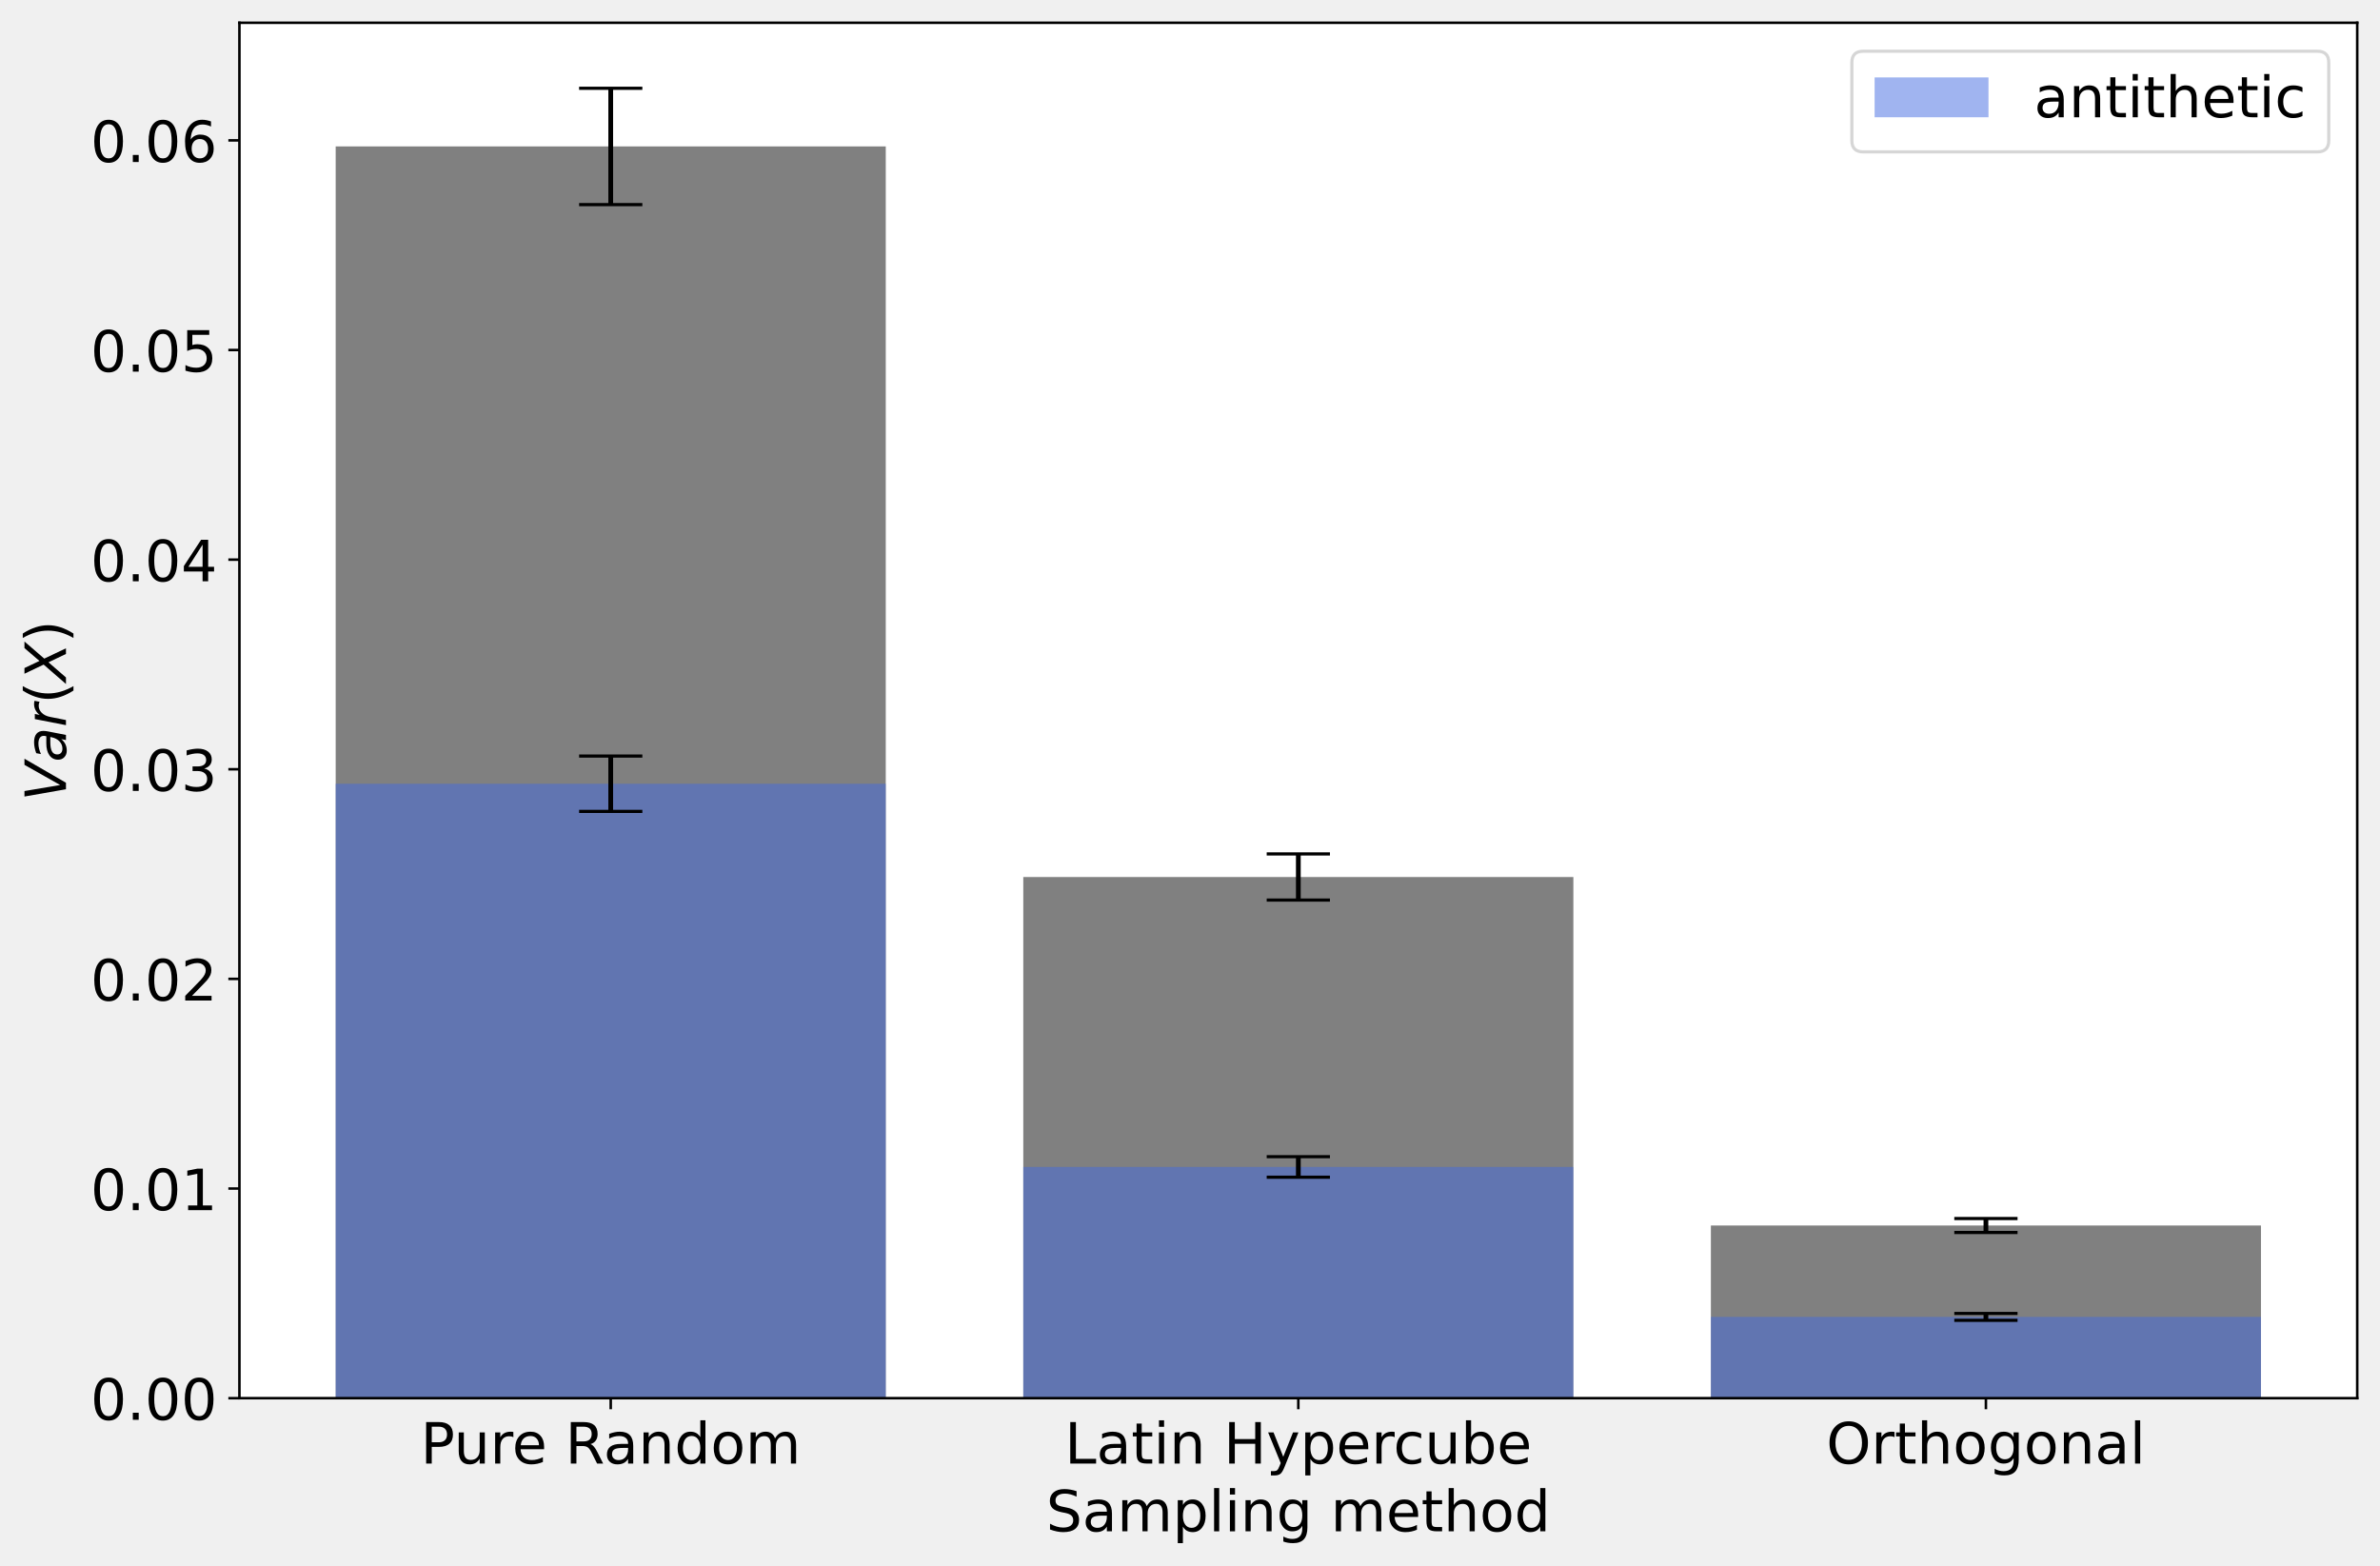
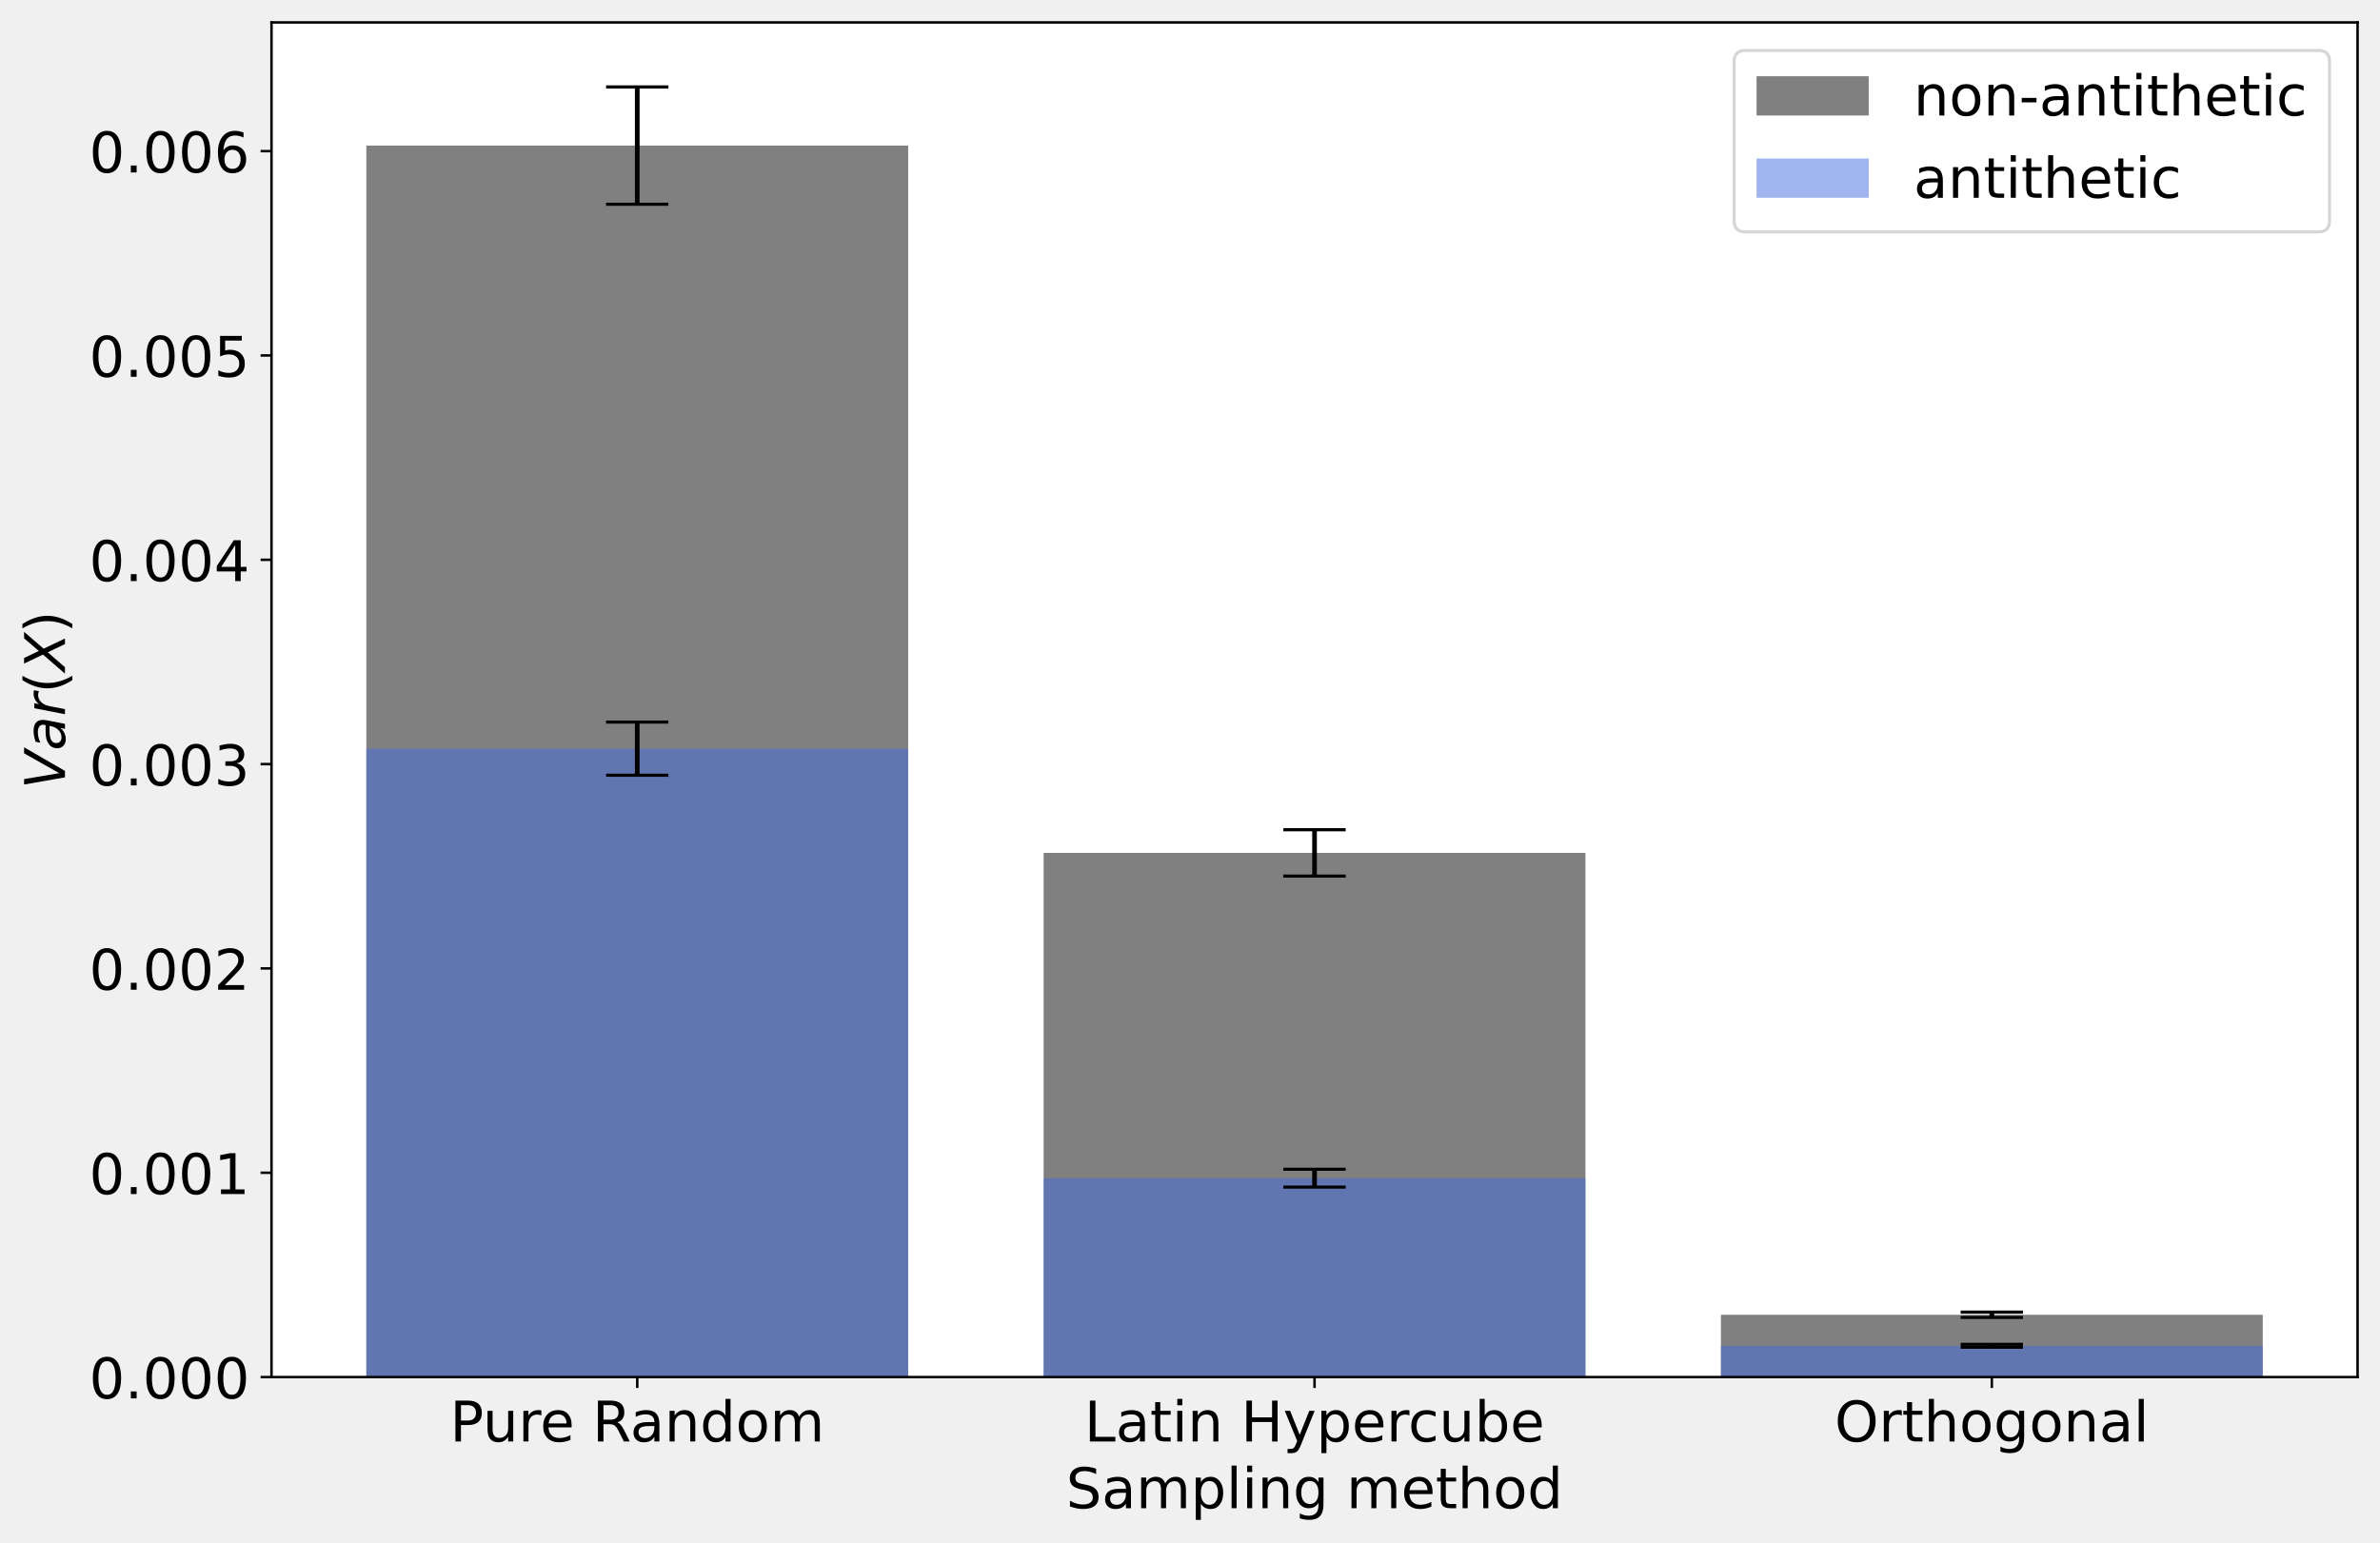
- <svg xmlns="http://www.w3.org/2000/svg" xmlns:xlink="http://www.w3.org/1999/xlink" width="752.499pt" height="495.121pt" viewBox="0 0 752.499 495.121" version="1.1">
+ <svg xmlns="http://www.w3.org/2000/svg" xmlns:xlink="http://www.w3.org/1999/xlink" width="763.951pt" height="495.121pt" viewBox="0 0 763.951 495.121" version="1.1">
  <defs>
    <style type="text/css">*{stroke-linejoin: round; stroke-linecap: butt}</style>
  </defs>
  <g id="figure_1">
    <g id="patch_1">
-       <path d="M 0 495.121  L 752.499 495.121  L 752.499 0  L 0 0  L 0 495.121  z " style="fill: none" />
+       <path d="M 0 495.121  L 763.951 495.121  L 763.951 0  L 0 0  L 0 495.121  z " style="fill: none" />
    </g>
    <g id="axes_1">
      <g id="patch_2">
-         <path d="M 75.699 442.08  L 745.299 442.08  L 745.299 7.2  L 75.699 7.2  z " style="fill: #ffffff" />
+         <path d="M 87.151 442.08  L 756.751 442.08  L 756.751 7.2  L 87.151 7.2  z " style="fill: #ffffff" />
      </g>
      <g id="patch_3">
-         <path d="M 106.135 442.08  L 280.057 442.08  L 280.057 46.303  L 106.135 46.303  z " clip-path="url(#pe4682600a9)" style="fill: #808080" />
+         <path d="M 117.588 442.08  L 291.51 442.08  L 291.51 46.738  L 117.588 46.738  z " clip-path="url(#p524441e012)" style="fill: #808080" />
      </g>
      <g id="patch_4">
-         <path d="M 323.538 442.08  L 497.46 442.08  L 497.46 277.293  L 323.538 277.293  z " clip-path="url(#pe4682600a9)" style="fill: #808080" />
+         <path d="M 334.99 442.08  L 508.912 442.08  L 508.912 273.809  L 334.99 273.809  z " clip-path="url(#p524441e012)" style="fill: #808080" />
      </g>
      <g id="patch_5">
-         <path d="M 540.94 442.08  L 714.862 442.08  L 714.862 387.492  L 540.94 387.492  z " clip-path="url(#pe4682600a9)" style="fill: #808080" />
+         <path d="M 552.393 442.08  L 726.315 442.08  L 726.315 422.079  L 552.393 422.079  z " clip-path="url(#p524441e012)" style="fill: #808080" />
      </g>
      <g id="patch_6">
-         <path d="M 106.135 442.08  L 280.057 442.08  L 280.057 247.809  L 106.135 247.809  z " clip-path="url(#pe4682600a9)" style="fill: #4169e1; opacity: 0.5" />
+         <path d="M 117.588 442.08  L 291.51 442.08  L 291.51 240.337  L 117.588 240.337  z " clip-path="url(#p524441e012)" style="fill: #4169e1; opacity: 0.5" />
      </g>
      <g id="patch_7">
-         <path d="M 323.538 442.08  L 497.46 442.08  L 497.46 368.972  L 323.538 368.972  z " clip-path="url(#pe4682600a9)" style="fill: #4169e1; opacity: 0.5" />
+         <path d="M 334.99 442.08  L 508.912 442.08  L 508.912 378.228  L 334.99 378.228  z " clip-path="url(#p524441e012)" style="fill: #4169e1; opacity: 0.5" />
      </g>
      <g id="patch_8">
-         <path d="M 540.94 442.08  L 714.862 442.08  L 714.862 416.377  L 540.94 416.377  z " clip-path="url(#pe4682600a9)" style="fill: #4169e1; opacity: 0.5" />
+         <path d="M 552.393 442.08  L 726.315 442.08  L 726.315 432.04  L 552.393 432.04  z " clip-path="url(#p524441e012)" style="fill: #4169e1; opacity: 0.5" />
      </g>
      <g id="matplotlib.axis_1">
        <g id="xtick_1">
          <g id="line2d_1">
            <defs>
-               <path id="m01c1500cde" d="M 0 0  L 0 3.5  " style="stroke: #000000; stroke-width: 0.8" />
+               <path id="mc94ff3da22" d="M 0 0  L 0 3.5  " style="stroke: #000000; stroke-width: 0.8" />
            </defs>
            <g>
-               <use xlink:href="#m01c1500cde" x="193.096" y="442.08" style="stroke: #000000; stroke-width: 0.8" />
+               <use xlink:href="#mc94ff3da22" x="204.549" y="442.08" style="stroke: #000000; stroke-width: 0.8" />
            </g>
          </g>
          <g id="text_1">
-             <g transform="translate(132.9705 462.7572)scale(0.18 -0.18)">
+             <g transform="translate(144.423 462.7572)scale(0.18 -0.18)">
              <defs>
                <path id="DejaVuSans-50" d="M 1259 4147  L 1259 2394  L 2053 2394  Q 2494 2394 2734 2622  Q 2975 2850 2975 3272  Q 2975 3691 2734 3919  Q 2494 4147 2053 4147  L 1259 4147  z M 628 4666  L 2053 4666  Q 2838 4666 3239 4311  Q 3641 3956 3641 3272  Q 3641 2581 3239 2228  Q 2838 1875 2053 1875  L 1259 1875  L 1259 0  L 628 0  L 628 4666  z " transform="scale(0.015625)" />
                <path id="DejaVuSans-75" d="M 544 1381  L 544 3500  L 1119 3500  L 1119 1403  Q 1119 906 1312 657  Q 1506 409 1894 409  Q 2359 409 2629 706  Q 2900 1003 2900 1516  L 2900 3500  L 3475 3500  L 3475 0  L 2900 0  L 2900 538  Q 2691 219 2414 64  Q 2138 -91 1772 -91  Q 1169 -91 856 284  Q 544 659 544 1381  z M 1991 3584  L 1991 3584  z " transform="scale(0.015625)" />
                <path id="DejaVuSans-72" d="M 2631 2963  Q 2534 3019 2420 3045  Q 2306 3072 2169 3072  Q 1681 3072 1420 2755  Q 1159 2438 1159 1844  L 1159 0  L 581 0  L 581 3500  L 1159 3500  L 1159 2956  Q 1341 3275 1631 3429  Q 1922 3584 2338 3584  Q 2397 3584 2469 3576  Q 2541 3569 2628 3553  L 2631 2963  z " transform="scale(0.015625)" />
                <path id="DejaVuSans-65" d="M 3597 1894  L 3597 1613  L 953 1613  Q 991 1019 1311 708  Q 1631 397 2203 397  Q 2534 397 2845 478  Q 3156 559 3463 722  L 3463 178  Q 3153 47 2828 -22  Q 2503 -91 2169 -91  Q 1331 -91 842 396  Q 353 884 353 1716  Q 353 2575 817 3079  Q 1281 3584 2069 3584  Q 2775 3584 3186 3129  Q 3597 2675 3597 1894  z M 3022 2063  Q 3016 2534 2758 2815  Q 2500 3097 2075 3097  Q 1594 3097 1305 2825  Q 1016 2553 972 2059  L 3022 2063  z " transform="scale(0.015625)" />
                <path id="DejaVuSans-20" transform="scale(0.015625)" />
                <path id="DejaVuSans-52" d="M 2841 2188  Q 3044 2119 3236 1894  Q 3428 1669 3622 1275  L 4263 0  L 3584 0  L 2988 1197  Q 2756 1666 2539 1819  Q 2322 1972 1947 1972  L 1259 1972  L 1259 0  L 628 0  L 628 4666  L 2053 4666  Q 2853 4666 3247 4331  Q 3641 3997 3641 3322  Q 3641 2881 3436 2590  Q 3231 2300 2841 2188  z M 1259 4147  L 1259 2491  L 2053 2491  Q 2509 2491 2742 2702  Q 2975 2913 2975 3322  Q 2975 3731 2742 3939  Q 2509 4147 2053 4147  L 1259 4147  z " transform="scale(0.015625)" />
                <path id="DejaVuSans-61" d="M 2194 1759  Q 1497 1759 1228 1600  Q 959 1441 959 1056  Q 959 750 1161 570  Q 1363 391 1709 391  Q 2188 391 2477 730  Q 2766 1069 2766 1631  L 2766 1759  L 2194 1759  z M 3341 1997  L 3341 0  L 2766 0  L 2766 531  Q 2569 213 2275 61  Q 1981 -91 1556 -91  Q 1019 -91 701 211  Q 384 513 384 1019  Q 384 1609 779 1909  Q 1175 2209 1959 2209  L 2766 2209  L 2766 2266  Q 2766 2663 2505 2880  Q 2244 3097 1772 3097  Q 1472 3097 1187 3025  Q 903 2953 641 2809  L 641 3341  Q 956 3463 1253 3523  Q 1550 3584 1831 3584  Q 2591 3584 2966 3190  Q 3341 2797 3341 1997  z " transform="scale(0.015625)" />
                <path id="DejaVuSans-6e" d="M 3513 2113  L 3513 0  L 2938 0  L 2938 2094  Q 2938 2591 2744 2837  Q 2550 3084 2163 3084  Q 1697 3084 1428 2787  Q 1159 2491 1159 1978  L 1159 0  L 581 0  L 581 3500  L 1159 3500  L 1159 2956  Q 1366 3272 1645 3428  Q 1925 3584 2291 3584  Q 2894 3584 3203 3211  Q 3513 2838 3513 2113  z " transform="scale(0.015625)" />
                <path id="DejaVuSans-64" d="M 2906 2969  L 2906 4863  L 3481 4863  L 3481 0  L 2906 0  L 2906 525  Q 2725 213 2448 61  Q 2172 -91 1784 -91  Q 1150 -91 751 415  Q 353 922 353 1747  Q 353 2572 751 3078  Q 1150 3584 1784 3584  Q 2172 3584 2448 3432  Q 2725 3281 2906 2969  z M 947 1747  Q 947 1113 1208 752  Q 1469 391 1925 391  Q 2381 391 2643 752  Q 2906 1113 2906 1747  Q 2906 2381 2643 2742  Q 2381 3103 1925 3103  Q 1469 3103 1208 2742  Q 947 2381 947 1747  z " transform="scale(0.015625)" />
                <path id="DejaVuSans-6f" d="M 1959 3097  Q 1497 3097 1228 2736  Q 959 2375 959 1747  Q 959 1119 1226 758  Q 1494 397 1959 397  Q 2419 397 2687 759  Q 2956 1122 2956 1747  Q 2956 2369 2687 2733  Q 2419 3097 1959 3097  z M 1959 3584  Q 2709 3584 3137 3096  Q 3566 2609 3566 1747  Q 3566 888 3137 398  Q 2709 -91 1959 -91  Q 1206 -91 779 398  Q 353 888 353 1747  Q 353 2609 779 3096  Q 1206 3584 1959 3584  z " transform="scale(0.015625)" />
                <path id="DejaVuSans-6d" d="M 3328 2828  Q 3544 3216 3844 3400  Q 4144 3584 4550 3584  Q 5097 3584 5394 3201  Q 5691 2819 5691 2113  L 5691 0  L 5113 0  L 5113 2094  Q 5113 2597 4934 2840  Q 4756 3084 4391 3084  Q 3944 3084 3684 2787  Q 3425 2491 3425 1978  L 3425 0  L 2847 0  L 2847 2094  Q 2847 2600 2669 2842  Q 2491 3084 2119 3084  Q 1678 3084 1418 2786  Q 1159 2488 1159 1978  L 1159 0  L 581 0  L 581 3500  L 1159 3500  L 1159 2956  Q 1356 3278 1631 3431  Q 1906 3584 2284 3584  Q 2666 3584 2933 3390  Q 3200 3197 3328 2828  z " transform="scale(0.015625)" />
              </defs>
              <use xlink:href="#DejaVuSans-50" />
              <use xlink:href="#DejaVuSans-75" x="58.553" />
              <use xlink:href="#DejaVuSans-72" x="121.932" />
              <use xlink:href="#DejaVuSans-65" x="160.795" />
              <use xlink:href="#DejaVuSans-20" x="222.318" />
              <use xlink:href="#DejaVuSans-52" x="254.105" />
              <use xlink:href="#DejaVuSans-61" x="321.338" />
              <use xlink:href="#DejaVuSans-6e" x="382.617" />
              <use xlink:href="#DejaVuSans-64" x="445.996" />
              <use xlink:href="#DejaVuSans-6f" x="509.473" />
              <use xlink:href="#DejaVuSans-6d" x="570.654" />
            </g>
          </g>
        </g>
        <g id="xtick_2">
          <g id="line2d_2">
            <g>
-               <use xlink:href="#m01c1500cde" x="410.499" y="442.08" style="stroke: #000000; stroke-width: 0.8" />
+               <use xlink:href="#mc94ff3da22" x="421.951" y="442.08" style="stroke: #000000; stroke-width: 0.8" />
            </g>
          </g>
          <g id="text_2">
-             <g transform="translate(336.6284 462.7572)scale(0.18 -0.18)">
+             <g transform="translate(348.0809 462.7572)scale(0.18 -0.18)">
              <defs>
                <path id="DejaVuSans-4c" d="M 628 4666  L 1259 4666  L 1259 531  L 3531 531  L 3531 0  L 628 0  L 628 4666  z " transform="scale(0.015625)" />
                <path id="DejaVuSans-74" d="M 1172 4494  L 1172 3500  L 2356 3500  L 2356 3053  L 1172 3053  L 1172 1153  Q 1172 725 1289 603  Q 1406 481 1766 481  L 2356 481  L 2356 0  L 1766 0  Q 1100 0 847 248  Q 594 497 594 1153  L 594 3053  L 172 3053  L 172 3500  L 594 3500  L 594 4494  L 1172 4494  z " transform="scale(0.015625)" />
                <path id="DejaVuSans-69" d="M 603 3500  L 1178 3500  L 1178 0  L 603 0  L 603 3500  z M 603 4863  L 1178 4863  L 1178 4134  L 603 4134  L 603 4863  z " transform="scale(0.015625)" />
                <path id="DejaVuSans-48" d="M 628 4666  L 1259 4666  L 1259 2753  L 3553 2753  L 3553 4666  L 4184 4666  L 4184 0  L 3553 0  L 3553 2222  L 1259 2222  L 1259 0  L 628 0  L 628 4666  z " transform="scale(0.015625)" />
                <path id="DejaVuSans-79" d="M 2059 -325  Q 1816 -950 1584 -1140  Q 1353 -1331 966 -1331  L 506 -1331  L 506 -850  L 844 -850  Q 1081 -850 1212 -737  Q 1344 -625 1503 -206  L 1606 56  L 191 3500  L 800 3500  L 1894 763  L 2988 3500  L 3597 3500  L 2059 -325  z " transform="scale(0.015625)" />
                <path id="DejaVuSans-70" d="M 1159 525  L 1159 -1331  L 581 -1331  L 581 3500  L 1159 3500  L 1159 2969  Q 1341 3281 1617 3432  Q 1894 3584 2278 3584  Q 2916 3584 3314 3078  Q 3713 2572 3713 1747  Q 3713 922 3314 415  Q 2916 -91 2278 -91  Q 1894 -91 1617 61  Q 1341 213 1159 525  z M 3116 1747  Q 3116 2381 2855 2742  Q 2594 3103 2138 3103  Q 1681 3103 1420 2742  Q 1159 2381 1159 1747  Q 1159 1113 1420 752  Q 1681 391 2138 391  Q 2594 391 2855 752  Q 3116 1113 3116 1747  z " transform="scale(0.015625)" />
                <path id="DejaVuSans-63" d="M 3122 3366  L 3122 2828  Q 2878 2963 2633 3030  Q 2388 3097 2138 3097  Q 1578 3097 1268 2742  Q 959 2388 959 1747  Q 959 1106 1268 751  Q 1578 397 2138 397  Q 2388 397 2633 464  Q 2878 531 3122 666  L 3122 134  Q 2881 22 2623 -34  Q 2366 -91 2075 -91  Q 1284 -91 818 406  Q 353 903 353 1747  Q 353 2603 823 3093  Q 1294 3584 2113 3584  Q 2378 3584 2631 3529  Q 2884 3475 3122 3366  z " transform="scale(0.015625)" />
                <path id="DejaVuSans-62" d="M 3116 1747  Q 3116 2381 2855 2742  Q 2594 3103 2138 3103  Q 1681 3103 1420 2742  Q 1159 2381 1159 1747  Q 1159 1113 1420 752  Q 1681 391 2138 391  Q 2594 391 2855 752  Q 3116 1113 3116 1747  z M 1159 2969  Q 1341 3281 1617 3432  Q 1894 3584 2278 3584  Q 2916 3584 3314 3078  Q 3713 2572 3713 1747  Q 3713 922 3314 415  Q 2916 -91 2278 -91  Q 1894 -91 1617 61  Q 1341 213 1159 525  L 1159 0  L 581 0  L 581 4863  L 1159 4863  L 1159 2969  z " transform="scale(0.015625)" />
              </defs>
              <use xlink:href="#DejaVuSans-4c" />
              <use xlink:href="#DejaVuSans-61" x="55.713" />
              <use xlink:href="#DejaVuSans-74" x="116.992" />
              <use xlink:href="#DejaVuSans-69" x="156.201" />
              <use xlink:href="#DejaVuSans-6e" x="183.984" />
              <use xlink:href="#DejaVuSans-20" x="247.363" />
              <use xlink:href="#DejaVuSans-48" x="279.15" />
              <use xlink:href="#DejaVuSans-79" x="354.346" />
              <use xlink:href="#DejaVuSans-70" x="413.525" />
              <use xlink:href="#DejaVuSans-65" x="477.002" />
              <use xlink:href="#DejaVuSans-72" x="538.525" />
              <use xlink:href="#DejaVuSans-63" x="577.389" />
              <use xlink:href="#DejaVuSans-75" x="632.369" />
              <use xlink:href="#DejaVuSans-62" x="695.748" />
              <use xlink:href="#DejaVuSans-65" x="759.225" />
            </g>
          </g>
        </g>
        <g id="xtick_3">
          <g id="line2d_3">
            <g>
-               <use xlink:href="#m01c1500cde" x="627.901" y="442.08" style="stroke: #000000; stroke-width: 0.8" />
+               <use xlink:href="#mc94ff3da22" x="639.354" y="442.08" style="stroke: #000000; stroke-width: 0.8" />
            </g>
          </g>
          <g id="text_3">
-             <g transform="translate(577.4381 462.7572)scale(0.18 -0.18)">
+             <g transform="translate(588.8906 462.7572)scale(0.18 -0.18)">
              <defs>
                <path id="DejaVuSans-4f" d="M 2522 4238  Q 1834 4238 1429 3725  Q 1025 3213 1025 2328  Q 1025 1447 1429 934  Q 1834 422 2522 422  Q 3209 422 3611 934  Q 4013 1447 4013 2328  Q 4013 3213 3611 3725  Q 3209 4238 2522 4238  z M 2522 4750  Q 3503 4750 4090 4092  Q 4678 3434 4678 2328  Q 4678 1225 4090 567  Q 3503 -91 2522 -91  Q 1538 -91 948 565  Q 359 1222 359 2328  Q 359 3434 948 4092  Q 1538 4750 2522 4750  z " transform="scale(0.015625)" />
                <path id="DejaVuSans-68" d="M 3513 2113  L 3513 0  L 2938 0  L 2938 2094  Q 2938 2591 2744 2837  Q 2550 3084 2163 3084  Q 1697 3084 1428 2787  Q 1159 2491 1159 1978  L 1159 0  L 581 0  L 581 4863  L 1159 4863  L 1159 2956  Q 1366 3272 1645 3428  Q 1925 3584 2291 3584  Q 2894 3584 3203 3211  Q 3513 2838 3513 2113  z " transform="scale(0.015625)" />
                <path id="DejaVuSans-67" d="M 2906 1791  Q 2906 2416 2648 2759  Q 2391 3103 1925 3103  Q 1463 3103 1205 2759  Q 947 2416 947 1791  Q 947 1169 1205 825  Q 1463 481 1925 481  Q 2391 481 2648 825  Q 2906 1169 2906 1791  z M 3481 434  Q 3481 -459 3084 -895  Q 2688 -1331 1869 -1331  Q 1566 -1331 1297 -1286  Q 1028 -1241 775 -1147  L 775 -588  Q 1028 -725 1275 -790  Q 1522 -856 1778 -856  Q 2344 -856 2625 -561  Q 2906 -266 2906 331  L 2906 616  Q 2728 306 2450 153  Q 2172 0 1784 0  Q 1141 0 747 490  Q 353 981 353 1791  Q 353 2603 747 3093  Q 1141 3584 1784 3584  Q 2172 3584 2450 3431  Q 2728 3278 2906 2969  L 2906 3500  L 3481 3500  L 3481 434  z " transform="scale(0.015625)" />
                <path id="DejaVuSans-6c" d="M 603 4863  L 1178 4863  L 1178 0  L 603 0  L 603 4863  z " transform="scale(0.015625)" />
              </defs>
              <use xlink:href="#DejaVuSans-4f" />
              <use xlink:href="#DejaVuSans-72" x="78.711" />
              <use xlink:href="#DejaVuSans-74" x="119.824" />
              <use xlink:href="#DejaVuSans-68" x="159.033" />
              <use xlink:href="#DejaVuSans-6f" x="222.412" />
              <use xlink:href="#DejaVuSans-67" x="283.594" />
              <use xlink:href="#DejaVuSans-6f" x="347.07" />
              <use xlink:href="#DejaVuSans-6e" x="408.252" />
              <use xlink:href="#DejaVuSans-61" x="471.631" />
              <use xlink:href="#DejaVuSans-6c" x="532.91" />
            </g>
          </g>
        </g>
        <g id="text_4">
-           <g transform="translate(330.7545 484.1778)scale(0.18 -0.18)">
+           <g transform="translate(342.207 484.1778)scale(0.18 -0.18)">
            <defs>
              <path id="DejaVuSans-53" d="M 3425 4513  L 3425 3897  Q 3066 4069 2747 4153  Q 2428 4238 2131 4238  Q 1616 4238 1336 4038  Q 1056 3838 1056 3469  Q 1056 3159 1242 3001  Q 1428 2844 1947 2747  L 2328 2669  Q 3034 2534 3370 2195  Q 3706 1856 3706 1288  Q 3706 609 3251 259  Q 2797 -91 1919 -91  Q 1588 -91 1214 -16  Q 841 59 441 206  L 441 856  Q 825 641 1194 531  Q 1563 422 1919 422  Q 2459 422 2753 634  Q 3047 847 3047 1241  Q 3047 1584 2836 1778  Q 2625 1972 2144 2069  L 1759 2144  Q 1053 2284 737 2584  Q 422 2884 422 3419  Q 422 4038 858 4394  Q 1294 4750 2059 4750  Q 2388 4750 2728 4690  Q 3069 4631 3425 4513  z " transform="scale(0.015625)" />
            </defs>
            <use xlink:href="#DejaVuSans-53" />
            <use xlink:href="#DejaVuSans-61" x="63.477" />
            <use xlink:href="#DejaVuSans-6d" x="124.756" />
            <use xlink:href="#DejaVuSans-70" x="222.168" />
            <use xlink:href="#DejaVuSans-6c" x="285.645" />
            <use xlink:href="#DejaVuSans-69" x="313.428" />
            <use xlink:href="#DejaVuSans-6e" x="341.211" />
            <use xlink:href="#DejaVuSans-67" x="404.59" />
            <use xlink:href="#DejaVuSans-20" x="468.066" />
            <use xlink:href="#DejaVuSans-6d" x="499.854" />
            <use xlink:href="#DejaVuSans-65" x="597.266" />
            <use xlink:href="#DejaVuSans-74" x="658.789" />
            <use xlink:href="#DejaVuSans-68" x="697.998" />
            <use xlink:href="#DejaVuSans-6f" x="761.377" />
            <use xlink:href="#DejaVuSans-64" x="822.559" />
          </g>
        </g>
      </g>
      <g id="matplotlib.axis_2">
        <g id="ytick_1">
          <g id="line2d_4">
            <defs>
-               <path id="m551a7490cf" d="M 0 0  L -3.5 0  " style="stroke: #000000; stroke-width: 0.8" />
+               <path id="m708376032a" d="M 0 0  L -3.5 0  " style="stroke: #000000; stroke-width: 0.8" />
            </defs>
            <g>
-               <use xlink:href="#m551a7490cf" x="75.699" y="442.08" style="stroke: #000000; stroke-width: 0.8" />
+               <use xlink:href="#m708376032a" x="87.151" y="442.08" style="stroke: #000000; stroke-width: 0.8" />
            </g>
          </g>
          <g id="text_5">
            <g transform="translate(28.62063 448.9186)scale(0.18 -0.18)">
              <defs>
                <path id="DejaVuSans-30" d="M 2034 4250  Q 1547 4250 1301 3770  Q 1056 3291 1056 2328  Q 1056 1369 1301 889  Q 1547 409 2034 409  Q 2525 409 2770 889  Q 3016 1369 3016 2328  Q 3016 3291 2770 3770  Q 2525 4250 2034 4250  z M 2034 4750  Q 2819 4750 3233 4129  Q 3647 3509 3647 2328  Q 3647 1150 3233 529  Q 2819 -91 2034 -91  Q 1250 -91 836 529  Q 422 1150 422 2328  Q 422 3509 836 4129  Q 1250 4750 2034 4750  z " transform="scale(0.015625)" />
                <path id="DejaVuSans-2e" d="M 684 794  L 1344 794  L 1344 0  L 684 0  L 684 794  z " transform="scale(0.015625)" />
              </defs>
              <use xlink:href="#DejaVuSans-30" />
              <use xlink:href="#DejaVuSans-2e" x="63.623" />
              <use xlink:href="#DejaVuSans-30" x="95.41" />
              <use xlink:href="#DejaVuSans-30" x="159.033" />
+               <use xlink:href="#DejaVuSans-30" x="222.656" />
            </g>
          </g>
        </g>
        <g id="ytick_2">
          <g id="line2d_5">
            <g>
-               <use xlink:href="#m551a7490cf" x="75.699" y="375.798" style="stroke: #000000; stroke-width: 0.8" />
+               <use xlink:href="#m708376032a" x="87.151" y="376.487" style="stroke: #000000; stroke-width: 0.8" />
            </g>
          </g>
          <g id="text_6">
-             <g transform="translate(28.62063 382.6364)scale(0.18 -0.18)">
+             <g transform="translate(28.62063 383.3256)scale(0.18 -0.18)">
              <defs>
                <path id="DejaVuSans-31" d="M 794 531  L 1825 531  L 1825 4091  L 703 3866  L 703 4441  L 1819 4666  L 2450 4666  L 2450 531  L 3481 531  L 3481 0  L 794 0  L 794 531  z " transform="scale(0.015625)" />
              </defs>
              <use xlink:href="#DejaVuSans-30" />
              <use xlink:href="#DejaVuSans-2e" x="63.623" />
              <use xlink:href="#DejaVuSans-30" x="95.41" />
-               <use xlink:href="#DejaVuSans-31" x="159.033" />
+               <use xlink:href="#DejaVuSans-30" x="159.033" />
+               <use xlink:href="#DejaVuSans-31" x="222.656" />
            </g>
          </g>
        </g>
        <g id="ytick_3">
          <g id="line2d_6">
            <g>
-               <use xlink:href="#m551a7490cf" x="75.699" y="309.516" style="stroke: #000000; stroke-width: 0.8" />
+               <use xlink:href="#m708376032a" x="87.151" y="310.894" style="stroke: #000000; stroke-width: 0.8" />
            </g>
          </g>
          <g id="text_7">
-             <g transform="translate(28.62063 316.3542)scale(0.18 -0.18)">
+             <g transform="translate(28.62063 317.7327)scale(0.18 -0.18)">
              <defs>
                <path id="DejaVuSans-32" d="M 1228 531  L 3431 531  L 3431 0  L 469 0  L 469 531  Q 828 903 1448 1529  Q 2069 2156 2228 2338  Q 2531 2678 2651 2914  Q 2772 3150 2772 3378  Q 2772 3750 2511 3984  Q 2250 4219 1831 4219  Q 1534 4219 1204 4116  Q 875 4013 500 3803  L 500 4441  Q 881 4594 1212 4672  Q 1544 4750 1819 4750  Q 2544 4750 2975 4387  Q 3406 4025 3406 3419  Q 3406 3131 3298 2873  Q 3191 2616 2906 2266  Q 2828 2175 2409 1742  Q 1991 1309 1228 531  z " transform="scale(0.015625)" />
              </defs>
              <use xlink:href="#DejaVuSans-30" />
              <use xlink:href="#DejaVuSans-2e" x="63.623" />
              <use xlink:href="#DejaVuSans-30" x="95.41" />
-               <use xlink:href="#DejaVuSans-32" x="159.033" />
+               <use xlink:href="#DejaVuSans-30" x="159.033" />
+               <use xlink:href="#DejaVuSans-32" x="222.656" />
            </g>
          </g>
        </g>
        <g id="ytick_4">
          <g id="line2d_7">
            <g>
-               <use xlink:href="#m551a7490cf" x="75.699" y="243.233" style="stroke: #000000; stroke-width: 0.8" />
+               <use xlink:href="#m708376032a" x="87.151" y="245.301" style="stroke: #000000; stroke-width: 0.8" />
            </g>
          </g>
          <g id="text_8">
-             <g transform="translate(28.62063 250.072)scale(0.18 -0.18)">
+             <g transform="translate(28.62063 252.1397)scale(0.18 -0.18)">
              <defs>
                <path id="DejaVuSans-33" d="M 2597 2516  Q 3050 2419 3304 2112  Q 3559 1806 3559 1356  Q 3559 666 3084 287  Q 2609 -91 1734 -91  Q 1441 -91 1130 -33  Q 819 25 488 141  L 488 750  Q 750 597 1062 519  Q 1375 441 1716 441  Q 2309 441 2620 675  Q 2931 909 2931 1356  Q 2931 1769 2642 2001  Q 2353 2234 1838 2234  L 1294 2234  L 1294 2753  L 1863 2753  Q 2328 2753 2575 2939  Q 2822 3125 2822 3475  Q 2822 3834 2567 4026  Q 2313 4219 1838 4219  Q 1578 4219 1281 4162  Q 984 4106 628 3988  L 628 4550  Q 988 4650 1302 4700  Q 1616 4750 1894 4750  Q 2613 4750 3031 4423  Q 3450 4097 3450 3541  Q 3450 3153 3228 2886  Q 3006 2619 2597 2516  z " transform="scale(0.015625)" />
              </defs>
              <use xlink:href="#DejaVuSans-30" />
              <use xlink:href="#DejaVuSans-2e" x="63.623" />
              <use xlink:href="#DejaVuSans-30" x="95.41" />
-               <use xlink:href="#DejaVuSans-33" x="159.033" />
+               <use xlink:href="#DejaVuSans-30" x="159.033" />
+               <use xlink:href="#DejaVuSans-33" x="222.656" />
            </g>
          </g>
        </g>
        <g id="ytick_5">
          <g id="line2d_8">
            <g>
-               <use xlink:href="#m551a7490cf" x="75.699" y="176.951" style="stroke: #000000; stroke-width: 0.8" />
+               <use xlink:href="#m708376032a" x="87.151" y="179.708" style="stroke: #000000; stroke-width: 0.8" />
            </g>
          </g>
          <g id="text_9">
-             <g transform="translate(28.62063 183.7898)scale(0.18 -0.18)">
+             <g transform="translate(28.62063 186.5467)scale(0.18 -0.18)">
              <defs>
                <path id="DejaVuSans-34" d="M 2419 4116  L 825 1625  L 2419 1625  L 2419 4116  z M 2253 4666  L 3047 4666  L 3047 1625  L 3713 1625  L 3713 1100  L 3047 1100  L 3047 0  L 2419 0  L 2419 1100  L 313 1100  L 313 1709  L 2253 4666  z " transform="scale(0.015625)" />
              </defs>
              <use xlink:href="#DejaVuSans-30" />
              <use xlink:href="#DejaVuSans-2e" x="63.623" />
              <use xlink:href="#DejaVuSans-30" x="95.41" />
-               <use xlink:href="#DejaVuSans-34" x="159.033" />
+               <use xlink:href="#DejaVuSans-30" x="159.033" />
+               <use xlink:href="#DejaVuSans-34" x="222.656" />
            </g>
          </g>
        </g>
        <g id="ytick_6">
          <g id="line2d_9">
            <g>
-               <use xlink:href="#m551a7490cf" x="75.699" y="110.669" style="stroke: #000000; stroke-width: 0.8" />
+               <use xlink:href="#m708376032a" x="87.151" y="114.115" style="stroke: #000000; stroke-width: 0.8" />
            </g>
          </g>
          <g id="text_10">
-             <g transform="translate(28.62063 117.5076)scale(0.18 -0.18)">
+             <g transform="translate(28.62063 120.9538)scale(0.18 -0.18)">
              <defs>
                <path id="DejaVuSans-35" d="M 691 4666  L 3169 4666  L 3169 4134  L 1269 4134  L 1269 2991  Q 1406 3038 1543 3061  Q 1681 3084 1819 3084  Q 2600 3084 3056 2656  Q 3513 2228 3513 1497  Q 3513 744 3044 326  Q 2575 -91 1722 -91  Q 1428 -91 1123 -41  Q 819 9 494 109  L 494 744  Q 775 591 1075 516  Q 1375 441 1709 441  Q 2250 441 2565 725  Q 2881 1009 2881 1497  Q 2881 1984 2565 2268  Q 2250 2553 1709 2553  Q 1456 2553 1204 2497  Q 953 2441 691 2322  L 691 4666  z " transform="scale(0.015625)" />
              </defs>
              <use xlink:href="#DejaVuSans-30" />
              <use xlink:href="#DejaVuSans-2e" x="63.623" />
              <use xlink:href="#DejaVuSans-30" x="95.41" />
-               <use xlink:href="#DejaVuSans-35" x="159.033" />
+               <use xlink:href="#DejaVuSans-30" x="159.033" />
+               <use xlink:href="#DejaVuSans-35" x="222.656" />
            </g>
          </g>
        </g>
        <g id="ytick_7">
          <g id="line2d_10">
            <g>
-               <use xlink:href="#m551a7490cf" x="75.699" y="44.387" style="stroke: #000000; stroke-width: 0.8" />
+               <use xlink:href="#m708376032a" x="87.151" y="48.522" style="stroke: #000000; stroke-width: 0.8" />
            </g>
          </g>
          <g id="text_11">
-             <g transform="translate(28.62063 51.22541)scale(0.18 -0.18)">
+             <g transform="translate(28.62063 55.36082)scale(0.18 -0.18)">
              <defs>
                <path id="DejaVuSans-36" d="M 2113 2584  Q 1688 2584 1439 2293  Q 1191 2003 1191 1497  Q 1191 994 1439 701  Q 1688 409 2113 409  Q 2538 409 2786 701  Q 3034 994 3034 1497  Q 3034 2003 2786 2293  Q 2538 2584 2113 2584  z M 3366 4563  L 3366 3988  Q 3128 4100 2886 4159  Q 2644 4219 2406 4219  Q 1781 4219 1451 3797  Q 1122 3375 1075 2522  Q 1259 2794 1537 2939  Q 1816 3084 2150 3084  Q 2853 3084 3261 2657  Q 3669 2231 3669 1497  Q 3669 778 3244 343  Q 2819 -91 2113 -91  Q 1303 -91 875 529  Q 447 1150 447 2328  Q 447 3434 972 4092  Q 1497 4750 2381 4750  Q 2619 4750 2861 4703  Q 3103 4656 3366 4563  z " transform="scale(0.015625)" />
              </defs>
              <use xlink:href="#DejaVuSans-30" />
              <use xlink:href="#DejaVuSans-2e" x="63.623" />
              <use xlink:href="#DejaVuSans-30" x="95.41" />
-               <use xlink:href="#DejaVuSans-36" x="159.033" />
+               <use xlink:href="#DejaVuSans-30" x="159.033" />
+               <use xlink:href="#DejaVuSans-36" x="222.656" />
            </g>
          </g>
        </g>
        <g id="text_12">
          <g transform="translate(20.87719 253.26)rotate(-90)scale(0.18 -0.18)">
            <defs>
              <path id="DejaVuSans-Oblique-56" d="M 1319 0  L 500 4666  L 1119 4666  L 1797 653  L 4063 4666  L 4750 4666  L 2053 0  L 1319 0  z " transform="scale(0.015625)" />
              <path id="DejaVuSans-Oblique-61" d="M 3438 1997  L 3047 0  L 2472 0  L 2578 531  Q 2325 219 2001 64  Q 1678 -91 1281 -91  Q 834 -91 548 182  Q 263 456 263 884  Q 263 1497 752 1853  Q 1241 2209 2100 2209  L 2900 2209  L 2931 2363  Q 2938 2388 2941 2417  Q 2944 2447 2944 2509  Q 2944 2788 2717 2942  Q 2491 3097 2081 3097  Q 1800 3097 1504 3025  Q 1209 2953 897 2809  L 997 3341  Q 1322 3463 1633 3523  Q 1944 3584 2234 3584  Q 2853 3584 3176 3315  Q 3500 3047 3500 2534  Q 3500 2431 3484 2292  Q 3469 2153 3438 1997  z M 2816 1759  L 2241 1759  Q 1534 1759 1195 1570  Q 856 1381 856 984  Q 856 709 1029 553  Q 1203 397 1509 397  Q 1978 397 2328 733  Q 2678 1069 2791 1631  L 2816 1759  z " transform="scale(0.015625)" />
              <path id="DejaVuSans-Oblique-72" d="M 2853 2969  Q 2766 3016 2653 3041  Q 2541 3066 2413 3066  Q 1953 3066 1609 2717  Q 1266 2369 1153 1784  L 800 0  L 225 0  L 909 3500  L 1484 3500  L 1375 2956  Q 1603 3259 1920 3421  Q 2238 3584 2597 3584  Q 2691 3584 2781 3573  Q 2872 3563 2963 3538  L 2853 2969  z " transform="scale(0.015625)" />
              <path id="DejaVuSans-28" d="M 1984 4856  Q 1566 4138 1362 3434  Q 1159 2731 1159 2009  Q 1159 1288 1364 580  Q 1569 -128 1984 -844  L 1484 -844  Q 1016 -109 783 600  Q 550 1309 550 2009  Q 550 2706 781 3412  Q 1013 4119 1484 4856  L 1984 4856  z " transform="scale(0.015625)" />
              <path id="DejaVuSans-Oblique-58" d="M 878 4666  L 1516 4666  L 2316 2981  L 3763 4666  L 4500 4666  L 2578 2438  L 3738 0  L 3103 0  L 2163 1966  L 459 0  L -275 0  L 1906 2509  L 878 4666  z " transform="scale(0.015625)" />
              <path id="DejaVuSans-29" d="M 513 4856  L 1013 4856  Q 1481 4119 1714 3412  Q 1947 2706 1947 2009  Q 1947 1309 1714 600  Q 1481 -109 1013 -844  L 513 -844  Q 928 -128 1133 580  Q 1338 1288 1338 2009  Q 1338 2731 1133 3434  Q 928 4138 513 4856  z " transform="scale(0.015625)" />
            </defs>
            <use xlink:href="#DejaVuSans-Oblique-56" transform="translate(0 0.125)" />
            <use xlink:href="#DejaVuSans-Oblique-61" transform="translate(68.4082 0.125)" />
            <use xlink:href="#DejaVuSans-Oblique-72" transform="translate(129.6875 0.125)" />
            <use xlink:href="#DejaVuSans-28" transform="translate(170.8008 0.125)" />
            <use xlink:href="#DejaVuSans-Oblique-58" transform="translate(209.8145 0.125)" />
            <use xlink:href="#DejaVuSans-29" transform="translate(278.3203 0.125)" />
          </g>
        </g>
      </g>
      <g id="LineCollection_1">
-         <path d="M 193.096 64.698  L 193.096 27.909  " clip-path="url(#pe4682600a9)" style="fill: none; stroke: #000000; stroke-width: 1.5" />
-         <path d="M 410.499 284.592  L 410.499 269.994  " clip-path="url(#pe4682600a9)" style="fill: none; stroke: #000000; stroke-width: 1.5" />
-         <path d="M 627.901 389.699  L 627.901 385.284  " clip-path="url(#pe4682600a9)" style="fill: none; stroke: #000000; stroke-width: 1.5" />
+         <path d="M 204.549 65.567  L 204.549 27.909  " clip-path="url(#p524441e012)" style="fill: none; stroke: #000000; stroke-width: 1.5" />
+         <path d="M 421.951 281.254  L 421.951 266.363  " clip-path="url(#p524441e012)" style="fill: none; stroke: #000000; stroke-width: 1.5" />
+         <path d="M 639.354 422.925  L 639.354 421.233  " clip-path="url(#p524441e012)" style="fill: none; stroke: #000000; stroke-width: 1.5" />
      </g>
      <g id="line2d_11">
        <defs>
-           <path id="m950d3b78ce" d="M 10 0  L -10 -0  " style="stroke: #000000" />
+           <path id="m11616d7afd" d="M 10 0  L -10 -0  " style="stroke: #000000" />
        </defs>
-         <g clip-path="url(#pe4682600a9)">
-           <use xlink:href="#m950d3b78ce" x="193.096" y="64.698" style="stroke: #000000" />
-           <use xlink:href="#m950d3b78ce" x="410.499" y="284.592" style="stroke: #000000" />
-           <use xlink:href="#m950d3b78ce" x="627.901" y="389.699" style="stroke: #000000" />
+         <g clip-path="url(#p524441e012)">
+           <use xlink:href="#m11616d7afd" x="204.549" y="65.567" style="stroke: #000000" />
+           <use xlink:href="#m11616d7afd" x="421.951" y="281.254" style="stroke: #000000" />
+           <use xlink:href="#m11616d7afd" x="639.354" y="422.925" style="stroke: #000000" />
        </g>
      </g>
      <g id="line2d_12">
-         <g clip-path="url(#pe4682600a9)">
-           <use xlink:href="#m950d3b78ce" x="193.096" y="27.909" style="stroke: #000000" />
-           <use xlink:href="#m950d3b78ce" x="410.499" y="269.994" style="stroke: #000000" />
-           <use xlink:href="#m950d3b78ce" x="627.901" y="385.284" style="stroke: #000000" />
+         <g clip-path="url(#p524441e012)">
+           <use xlink:href="#m11616d7afd" x="204.549" y="27.909" style="stroke: #000000" />
+           <use xlink:href="#m11616d7afd" x="421.951" y="266.363" style="stroke: #000000" />
+           <use xlink:href="#m11616d7afd" x="639.354" y="421.233" style="stroke: #000000" />
        </g>
      </g>
      <g id="LineCollection_2">
-         <path d="M 193.096 256.56  L 193.096 239.059  " clip-path="url(#pe4682600a9)" style="fill: none; stroke: #000000; stroke-width: 1.5" />
-         <path d="M 410.499 372.219  L 410.499 365.725  " clip-path="url(#pe4682600a9)" style="fill: none; stroke: #000000; stroke-width: 1.5" />
-         <path d="M 627.901 417.465  L 627.901 415.289  " clip-path="url(#pe4682600a9)" style="fill: none; stroke: #000000; stroke-width: 1.5" />
+         <path d="M 204.549 248.874  L 204.549 231.801  " clip-path="url(#p524441e012)" style="fill: none; stroke: #000000; stroke-width: 1.5" />
+         <path d="M 421.951 381.092  L 421.951 375.363  " clip-path="url(#p524441e012)" style="fill: none; stroke: #000000; stroke-width: 1.5" />
+         <path d="M 639.354 432.502  L 639.354 431.577  " clip-path="url(#p524441e012)" style="fill: none; stroke: #000000; stroke-width: 1.5" />
      </g>
      <g id="line2d_13">
-         <g clip-path="url(#pe4682600a9)">
-           <use xlink:href="#m950d3b78ce" x="193.096" y="256.56" style="stroke: #000000" />
-           <use xlink:href="#m950d3b78ce" x="410.499" y="372.219" style="stroke: #000000" />
-           <use xlink:href="#m950d3b78ce" x="627.901" y="417.465" style="stroke: #000000" />
+         <g clip-path="url(#p524441e012)">
+           <use xlink:href="#m11616d7afd" x="204.549" y="248.874" style="stroke: #000000" />
+           <use xlink:href="#m11616d7afd" x="421.951" y="381.092" style="stroke: #000000" />
+           <use xlink:href="#m11616d7afd" x="639.354" y="432.502" style="stroke: #000000" />
        </g>
      </g>
      <g id="line2d_14">
-         <g clip-path="url(#pe4682600a9)">
-           <use xlink:href="#m950d3b78ce" x="193.096" y="239.059" style="stroke: #000000" />
-           <use xlink:href="#m950d3b78ce" x="410.499" y="365.725" style="stroke: #000000" />
-           <use xlink:href="#m950d3b78ce" x="627.901" y="415.289" style="stroke: #000000" />
+         <g clip-path="url(#p524441e012)">
+           <use xlink:href="#m11616d7afd" x="204.549" y="231.801" style="stroke: #000000" />
+           <use xlink:href="#m11616d7afd" x="421.951" y="375.363" style="stroke: #000000" />
+           <use xlink:href="#m11616d7afd" x="639.354" y="431.577" style="stroke: #000000" />
        </g>
      </g>
      <g id="patch_9">
-         <path d="M 75.699 442.08  L 75.699 7.2  " style="fill: none; stroke: #000000; stroke-width: 0.8; stroke-linejoin: miter; stroke-linecap: square" />
+         <path d="M 87.151 442.08  L 87.151 7.2  " style="fill: none; stroke: #000000; stroke-width: 0.8; stroke-linejoin: miter; stroke-linecap: square" />
      </g>
      <g id="patch_10">
-         <path d="M 745.299 442.08  L 745.299 7.2  " style="fill: none; stroke: #000000; stroke-width: 0.8; stroke-linejoin: miter; stroke-linecap: square" />
+         <path d="M 756.751 442.08  L 756.751 7.2  " style="fill: none; stroke: #000000; stroke-width: 0.8; stroke-linejoin: miter; stroke-linecap: square" />
      </g>
      <g id="patch_11">
-         <path d="M 75.699 442.08  L 745.299 442.08  " style="fill: none; stroke: #000000; stroke-width: 0.8; stroke-linejoin: miter; stroke-linecap: square" />
+         <path d="M 87.151 442.08  L 756.751 442.08  " style="fill: none; stroke: #000000; stroke-width: 0.8; stroke-linejoin: miter; stroke-linecap: square" />
      </g>
      <g id="patch_12">
-         <path d="M 75.699 7.2  L 745.299 7.2  " style="fill: none; stroke: #000000; stroke-width: 0.8; stroke-linejoin: miter; stroke-linecap: square" />
+         <path d="M 87.151 7.2  L 756.751 7.2  " style="fill: none; stroke: #000000; stroke-width: 0.8; stroke-linejoin: miter; stroke-linecap: square" />
      </g>
      <g id="legend_1">
        <g id="patch_13">
-           <path d="M 589.109 48.021  L 732.699 48.021  Q 736.299 48.021 736.299 44.421  L 736.299 19.8  Q 736.299 16.2 732.699 16.2  L 589.109 16.2  Q 585.509 16.2 585.509 19.8  L 585.509 44.421  Q 585.509 48.021 589.109 48.021  z " style="fill: #ffffff; opacity: 0.8; stroke: #cccccc; stroke-linejoin: miter" />
+           <path d="M 560.239 74.441  L 744.151 74.441  Q 747.751 74.441 747.751 70.841  L 747.751 19.8  Q 747.751 16.2 744.151 16.2  L 560.239 16.2  Q 556.639 16.2 556.639 19.8  L 556.639 70.841  Q 556.639 74.441 560.239 74.441  z " style="fill: #ffffff; opacity: 0.8; stroke: #cccccc; stroke-linejoin: miter" />
        </g>
        <g id="patch_14">
-           <path d="M 592.709 37.077  L 628.709 37.077  L 628.709 24.477  L 592.709 24.477  z " style="fill: #4169e1; opacity: 0.5" />
+           <path d="M 563.839 37.077  L 599.839 37.077  L 599.839 24.477  L 563.839 24.477  z " style="fill: #808080" />
        </g>
        <g id="text_13">
-           <g transform="translate(643.1094 37.07719)scale(0.18 -0.18)">
+           <g transform="translate(614.2391 37.07719)scale(0.18 -0.18)">
+             <defs>
+               <path id="DejaVuSans-2d" d="M 313 2009  L 1997 2009  L 1997 1497  L 313 1497  L 313 2009  z " transform="scale(0.015625)" />
+             </defs>
+             <use xlink:href="#DejaVuSans-6e" />
+             <use xlink:href="#DejaVuSans-6f" x="63.379" />
+             <use xlink:href="#DejaVuSans-6e" x="124.561" />
+             <use xlink:href="#DejaVuSans-2d" x="187.939" />
+             <use xlink:href="#DejaVuSans-61" x="224.023" />
+             <use xlink:href="#DejaVuSans-6e" x="285.303" />
+             <use xlink:href="#DejaVuSans-74" x="348.682" />
+             <use xlink:href="#DejaVuSans-69" x="387.891" />
+             <use xlink:href="#DejaVuSans-74" x="415.674" />
+             <use xlink:href="#DejaVuSans-68" x="454.883" />
+             <use xlink:href="#DejaVuSans-65" x="518.262" />
+             <use xlink:href="#DejaVuSans-74" x="579.785" />
+             <use xlink:href="#DejaVuSans-69" x="618.994" />
+             <use xlink:href="#DejaVuSans-63" x="646.777" />
+           </g>
+         </g>
+         <g id="patch_15">
+           <path d="M 563.839 63.498  L 599.839 63.498  L 599.839 50.898  L 563.839 50.898  z " style="fill: #4169e1; opacity: 0.5" />
+         </g>
+         <g id="text_14">
+           <g transform="translate(614.2391 63.49781)scale(0.18 -0.18)">
            <use xlink:href="#DejaVuSans-61" />
            <use xlink:href="#DejaVuSans-6e" x="61.279" />
            <use xlink:href="#DejaVuSans-74" x="124.658" />
            <use xlink:href="#DejaVuSans-69" x="163.867" />
            <use xlink:href="#DejaVuSans-74" x="191.65" />
            <use xlink:href="#DejaVuSans-68" x="230.859" />
            <use xlink:href="#DejaVuSans-65" x="294.238" />
            <use xlink:href="#DejaVuSans-74" x="355.762" />
            <use xlink:href="#DejaVuSans-69" x="394.971" />
            <use xlink:href="#DejaVuSans-63" x="422.754" />
          </g>
        </g>
      </g>
    </g>
  </g>
  <defs>
-     <clipPath id="pe4682600a9">
-       <rect x="75.699" y="7.2" width="669.6" height="434.88" />
+     <clipPath id="p524441e012">
+       <rect x="87.151" y="7.2" width="669.6" height="434.88" />
    </clipPath>
  </defs>
</svg>
